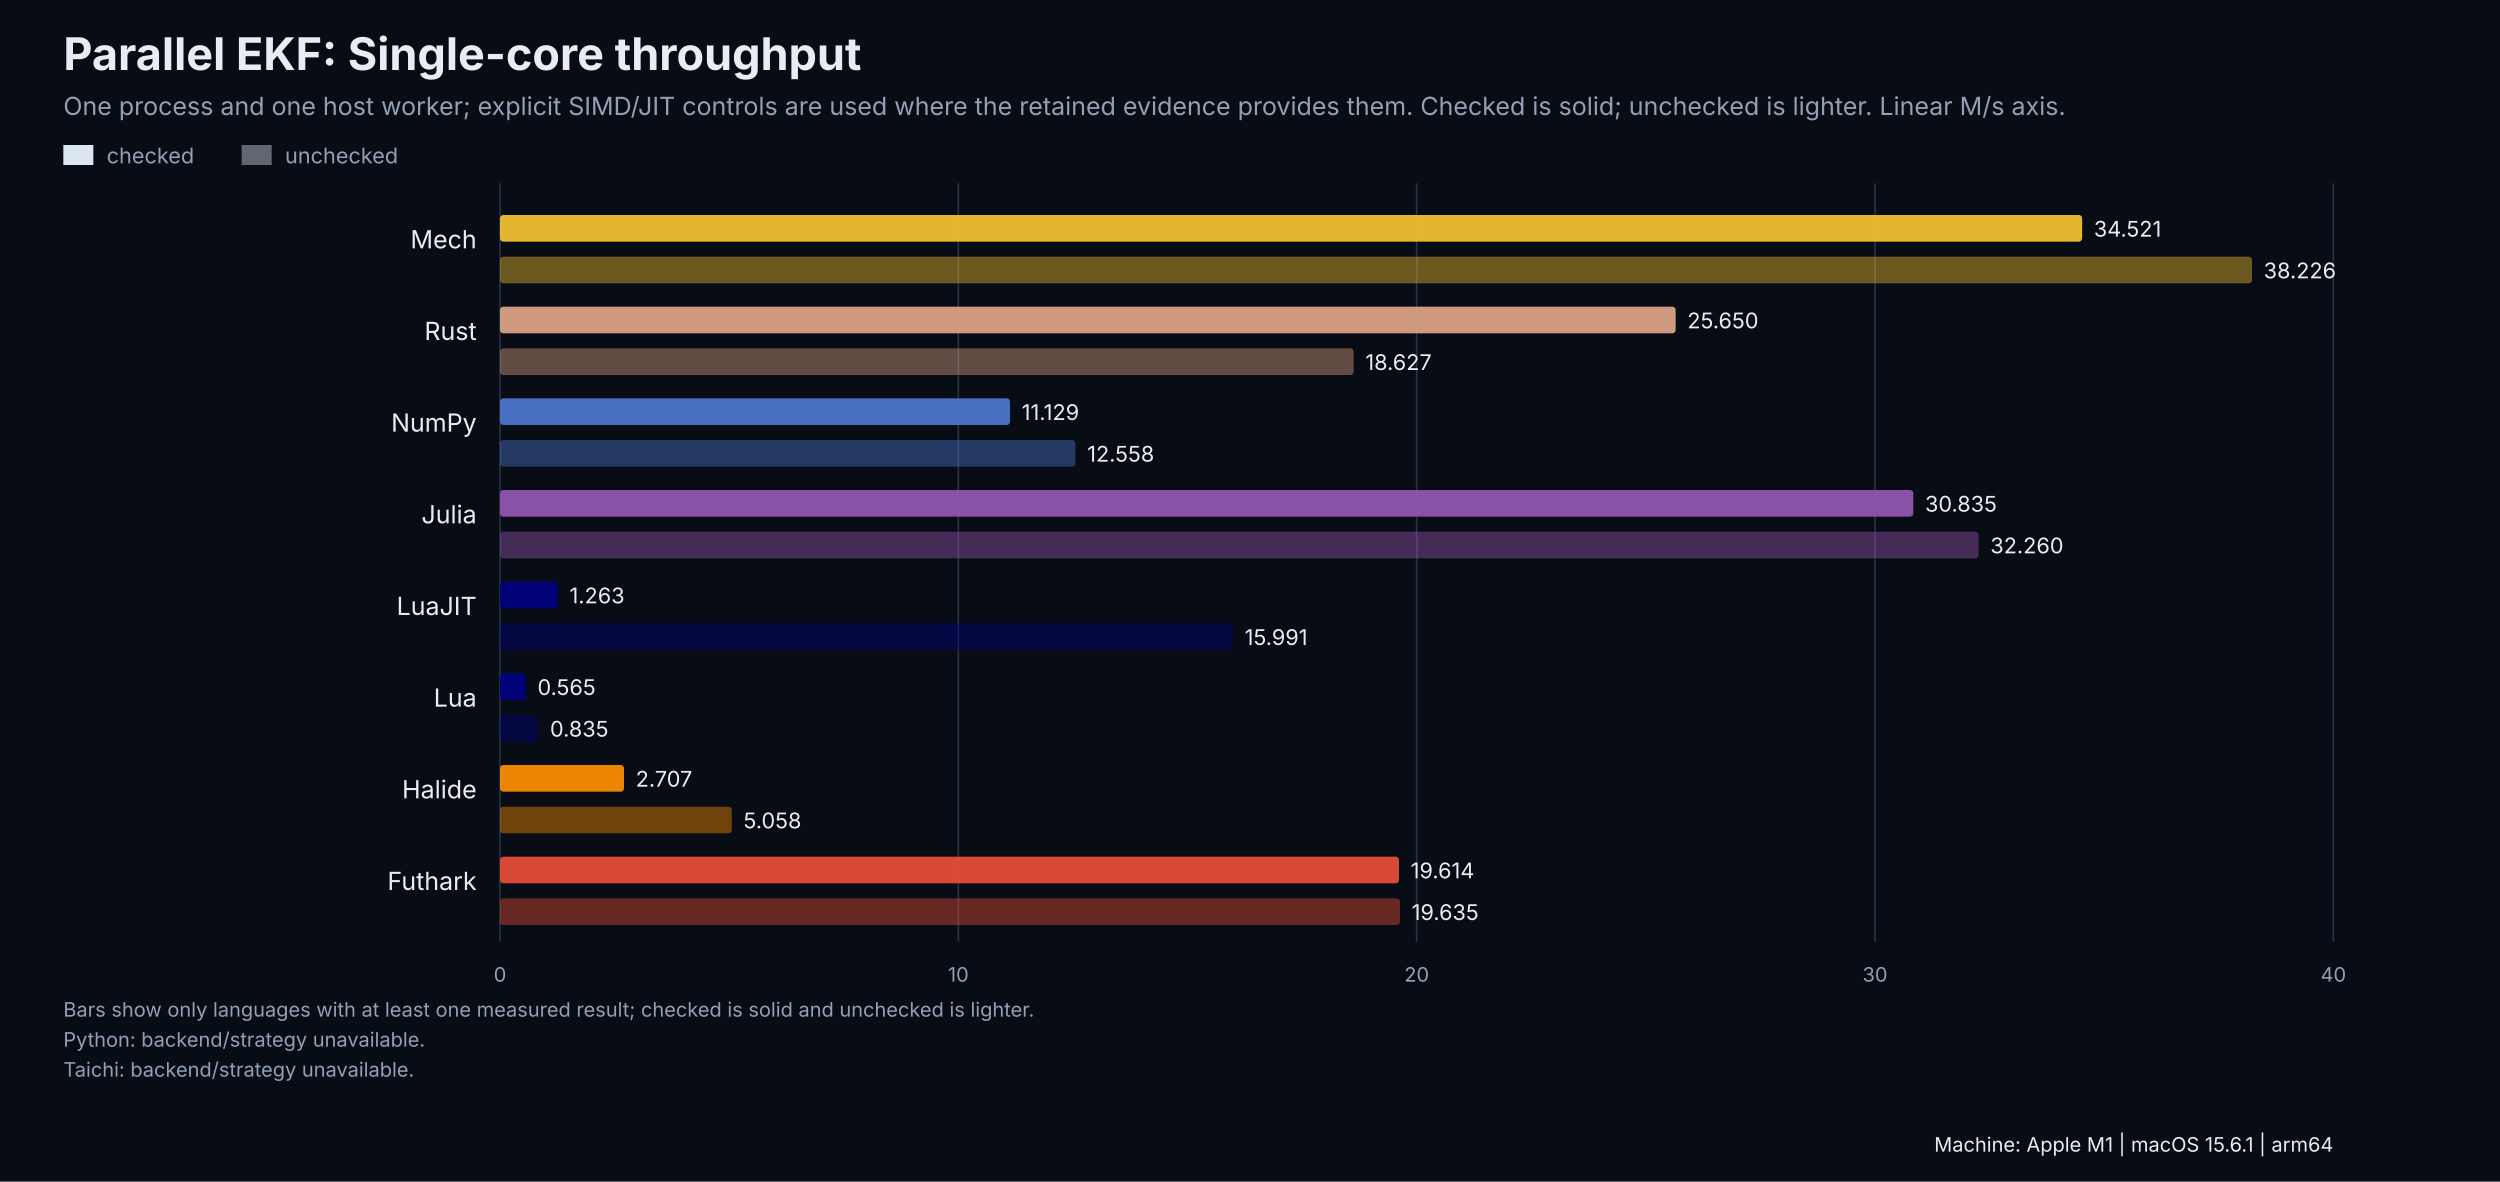
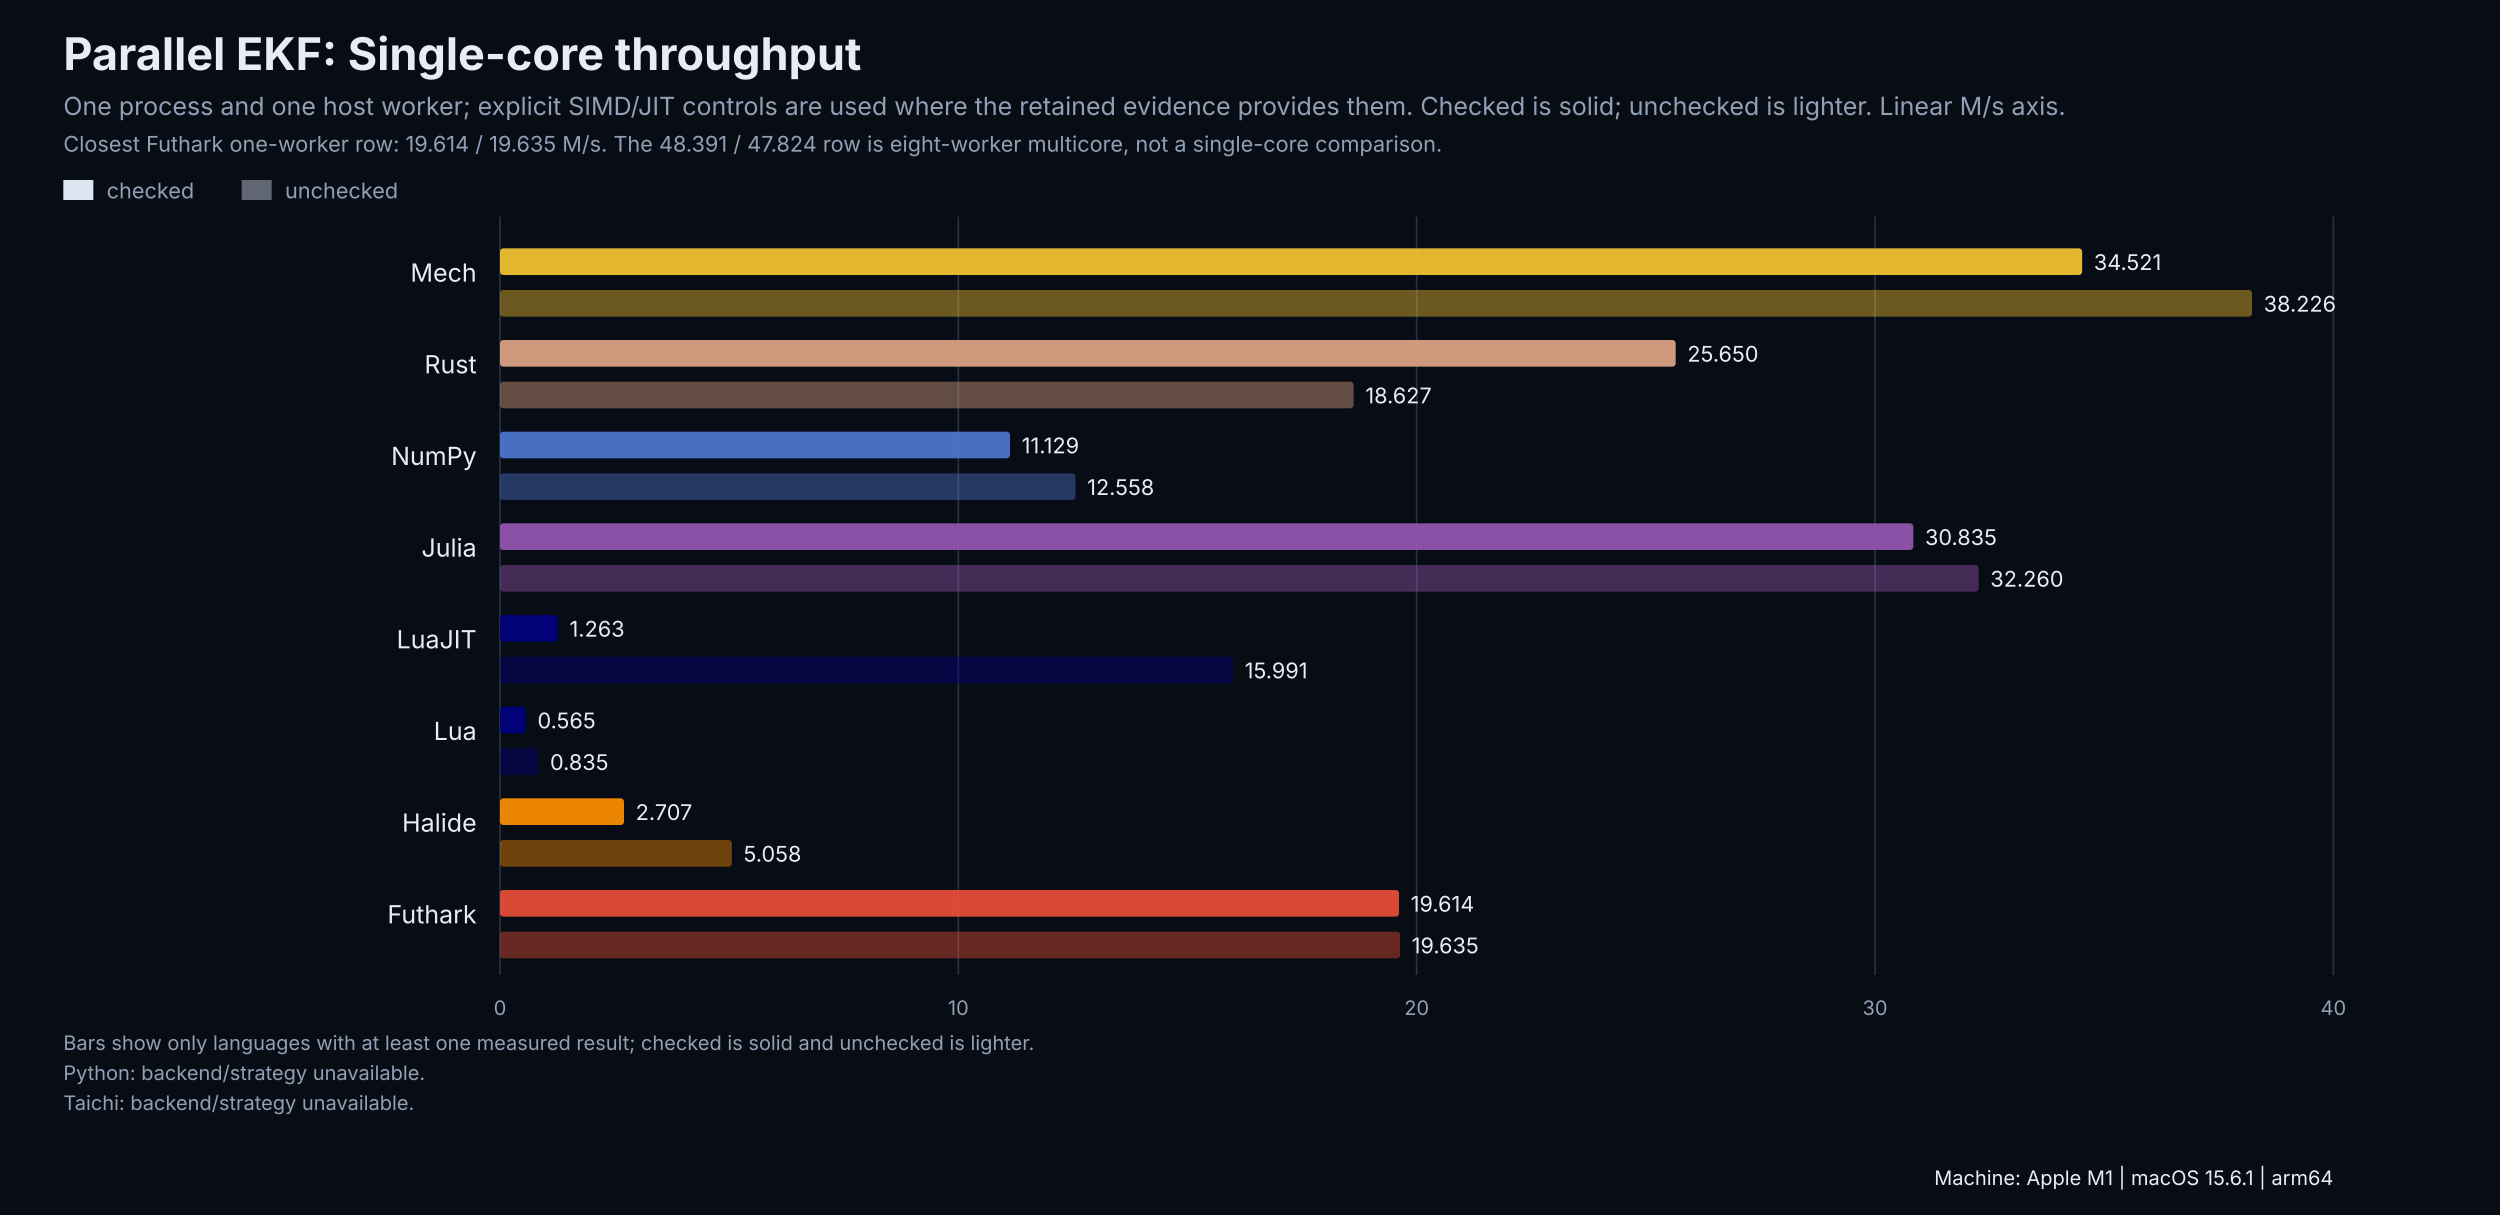
- <svg xmlns="http://www.w3.org/2000/svg" width="1500" height="709" viewBox="0 0 1500 709">
+ <svg xmlns="http://www.w3.org/2000/svg" width="1500" height="729" viewBox="0 0 1500 729">
  <rect width="100%" height="100%" fill="#080c14" />
  <style>text{font-family:-apple-system,BlinkMacSystemFont,"Segoe UI",sans-serif;fill:#e8edf5}.muted{fill:#91a0b5}.grid{stroke:#263246;stroke-width:1}.label{font-size:15px}.value{font-size:13px;font-variant-numeric:tabular-nums}</style>
  <text x="38" y="42" font-size="27" font-weight="700">Parallel EKF: Single-core throughput</text>
  <text x="38" y="69" class="muted" font-size="15">One process and one host worker; explicit SIMD/JIT controls are used where the retained evidence provides them. Checked is solid; unchecked is lighter. Linear M/s axis.</text>
-   <rect x="38" y="87" width="18" height="12" fill="#dce5f2" />
-   <text x="64" y="98" class="muted" font-size="13">checked</text>
-   <rect x="145" y="87" width="18" height="12" fill="#dce5f2" opacity="0.42" />
-   <text x="171" y="98" class="muted" font-size="13">unchecked</text>
-   <line x1="300.0" y1="110" x2="300.0" y2="565" class="grid" />
-   <text x="300.0" y="589" text-anchor="middle" class="muted" font-size="12">0</text>
-   <line x1="575.0" y1="110" x2="575.0" y2="565" class="grid" />
-   <text x="575.0" y="589" text-anchor="middle" class="muted" font-size="12">10</text>
-   <line x1="850.0" y1="110" x2="850.0" y2="565" class="grid" />
-   <text x="850.0" y="589" text-anchor="middle" class="muted" font-size="12">20</text>
-   <line x1="1125.0" y1="110" x2="1125.0" y2="565" class="grid" />
-   <text x="1125.0" y="589" text-anchor="middle" class="muted" font-size="12">30</text>
-   <line x1="1400.0" y1="110" x2="1400.0" y2="565" class="grid" />
-   <text x="1400.0" y="589" text-anchor="middle" class="muted" font-size="12">40</text>
-   <text x="286" y="149" text-anchor="end" class="label">Mech</text>
-   <rect x="300" y="129" width="949.3" height="16" rx="2" fill="#f4c430" opacity="0.92" />
-   <text x="1256.3" y="142" class="value">34.521</text>
-   <rect x="300" y="154" width="1051.2" height="16" rx="2" fill="#f4c430" opacity="0.42" />
-   <text x="1358.2" y="167" class="value">38.226</text>
-   <text x="286" y="204" text-anchor="end" class="label">Rust</text>
-   <rect x="300" y="184" width="705.4" height="16" rx="2" fill="#dea584" opacity="0.92" />
-   <text x="1012.4" y="197" class="value">25.650</text>
-   <rect x="300" y="209" width="512.2" height="16" rx="2" fill="#dea584" opacity="0.42" />
-   <text x="819.2" y="222" class="value">18.627</text>
-   <text x="286" y="259" text-anchor="end" class="label">NumPy</text>
-   <rect x="300" y="239" width="306.0" height="16" rx="2" fill="#4d77cf" opacity="0.92" />
-   <text x="613.0" y="252" class="value">11.129</text>
-   <rect x="300" y="264" width="345.3" height="16" rx="2" fill="#4d77cf" opacity="0.42" />
-   <text x="652.3" y="277" class="value">12.558</text>
-   <text x="286" y="314" text-anchor="end" class="label">Julia</text>
-   <rect x="300" y="294" width="848.0" height="16" rx="2" fill="#9558b2" opacity="0.92" />
-   <text x="1155.0" y="307" class="value">30.835</text>
-   <rect x="300" y="319" width="887.2" height="16" rx="2" fill="#9558b2" opacity="0.42" />
-   <text x="1194.2" y="332" class="value">32.260</text>
-   <text x="286" y="369" text-anchor="end" class="label">LuaJIT</text>
-   <rect x="300" y="349" width="34.7" height="16" rx="2" fill="#000080" opacity="0.92" />
-   <text x="341.7" y="362" class="value">1.263</text>
-   <rect x="300" y="374" width="439.8" height="16" rx="2" fill="#000080" opacity="0.42" />
-   <text x="746.8" y="387" class="value">15.991</text>
-   <text x="286" y="424" text-anchor="end" class="label">Lua</text>
-   <rect x="300" y="404" width="15.5" height="16" rx="2" fill="#000080" opacity="0.92" />
-   <text x="322.5" y="417" class="value">0.565</text>
-   <rect x="300" y="429" width="23.0" height="16" rx="2" fill="#000080" opacity="0.42" />
-   <text x="330.0" y="442" class="value">0.835</text>
-   <text x="286" y="479" text-anchor="end" class="label">Halide</text>
-   <rect x="300" y="459" width="74.4" height="16" rx="2" fill="#ff8f00" opacity="0.92" />
-   <text x="381.4" y="472" class="value">2.707</text>
-   <rect x="300" y="484" width="139.1" height="16" rx="2" fill="#ff8f00" opacity="0.42" />
-   <text x="446.1" y="497" class="value">5.058</text>
-   <text x="286" y="534" text-anchor="end" class="label">Futhark</text>
-   <rect x="300" y="514" width="539.4" height="16" rx="2" fill="#e94f37" opacity="0.92" />
-   <text x="846.4" y="527" class="value">19.614</text>
-   <rect x="300" y="539" width="540.0" height="16" rx="2" fill="#e94f37" opacity="0.42" />
-   <text x="847.0" y="552" class="value">19.635</text>
-   <text x="38" y="610" class="muted" font-size="12">Bars show only languages with at least one measured result; checked is solid and unchecked is lighter.</text>
-   <text x="38" y="628" class="muted" font-size="12">Python: backend/strategy unavailable.</text>
-   <text x="38" y="646" class="muted" font-size="12">Taichi: backend/strategy unavailable.</text>
-   <text x="1400" y="691" text-anchor="end" fill="#91a0b5" font-size="12">Machine: Apple M1 | macOS 15.6.1 | arm64</text>
+   <text x="38" y="91" class="muted" font-size="13">Closest Futhark one-worker row: 19.614 / 19.635 M/s. The 48.391 / 47.824 row is eight-worker multicore, not a single-core comparison.</text>
+   <rect x="38" y="108" width="18" height="12" fill="#dce5f2" />
+   <text x="64" y="119" class="muted" font-size="13">checked</text>
+   <rect x="145" y="108" width="18" height="12" fill="#dce5f2" opacity="0.42" />
+   <text x="171" y="119" class="muted" font-size="13">unchecked</text>
+   <line x1="300.0" y1="130" x2="300.0" y2="585" class="grid" />
+   <text x="300.0" y="609" text-anchor="middle" class="muted" font-size="12">0</text>
+   <line x1="575.0" y1="130" x2="575.0" y2="585" class="grid" />
+   <text x="575.0" y="609" text-anchor="middle" class="muted" font-size="12">10</text>
+   <line x1="850.0" y1="130" x2="850.0" y2="585" class="grid" />
+   <text x="850.0" y="609" text-anchor="middle" class="muted" font-size="12">20</text>
+   <line x1="1125.0" y1="130" x2="1125.0" y2="585" class="grid" />
+   <text x="1125.0" y="609" text-anchor="middle" class="muted" font-size="12">30</text>
+   <line x1="1400.0" y1="130" x2="1400.0" y2="585" class="grid" />
+   <text x="1400.0" y="609" text-anchor="middle" class="muted" font-size="12">40</text>
+   <text x="286" y="169" text-anchor="end" class="label">Mech</text>
+   <rect x="300" y="149" width="949.3" height="16" rx="2" fill="#f4c430" opacity="0.92" />
+   <text x="1256.3" y="162" class="value">34.521</text>
+   <rect x="300" y="174" width="1051.2" height="16" rx="2" fill="#f4c430" opacity="0.42" />
+   <text x="1358.2" y="187" class="value">38.226</text>
+   <text x="286" y="224" text-anchor="end" class="label">Rust</text>
+   <rect x="300" y="204" width="705.4" height="16" rx="2" fill="#dea584" opacity="0.92" />
+   <text x="1012.4" y="217" class="value">25.650</text>
+   <rect x="300" y="229" width="512.2" height="16" rx="2" fill="#dea584" opacity="0.42" />
+   <text x="819.2" y="242" class="value">18.627</text>
+   <text x="286" y="279" text-anchor="end" class="label">NumPy</text>
+   <rect x="300" y="259" width="306.0" height="16" rx="2" fill="#4d77cf" opacity="0.92" />
+   <text x="613.0" y="272" class="value">11.129</text>
+   <rect x="300" y="284" width="345.3" height="16" rx="2" fill="#4d77cf" opacity="0.42" />
+   <text x="652.3" y="297" class="value">12.558</text>
+   <text x="286" y="334" text-anchor="end" class="label">Julia</text>
+   <rect x="300" y="314" width="848.0" height="16" rx="2" fill="#9558b2" opacity="0.92" />
+   <text x="1155.0" y="327" class="value">30.835</text>
+   <rect x="300" y="339" width="887.2" height="16" rx="2" fill="#9558b2" opacity="0.42" />
+   <text x="1194.2" y="352" class="value">32.260</text>
+   <text x="286" y="389" text-anchor="end" class="label">LuaJIT</text>
+   <rect x="300" y="369" width="34.7" height="16" rx="2" fill="#000080" opacity="0.92" />
+   <text x="341.7" y="382" class="value">1.263</text>
+   <rect x="300" y="394" width="439.8" height="16" rx="2" fill="#000080" opacity="0.42" />
+   <text x="746.8" y="407" class="value">15.991</text>
+   <text x="286" y="444" text-anchor="end" class="label">Lua</text>
+   <rect x="300" y="424" width="15.5" height="16" rx="2" fill="#000080" opacity="0.92" />
+   <text x="322.5" y="437" class="value">0.565</text>
+   <rect x="300" y="449" width="23.0" height="16" rx="2" fill="#000080" opacity="0.42" />
+   <text x="330.0" y="462" class="value">0.835</text>
+   <text x="286" y="499" text-anchor="end" class="label">Halide</text>
+   <rect x="300" y="479" width="74.4" height="16" rx="2" fill="#ff8f00" opacity="0.92" />
+   <text x="381.4" y="492" class="value">2.707</text>
+   <rect x="300" y="504" width="139.1" height="16" rx="2" fill="#ff8f00" opacity="0.42" />
+   <text x="446.1" y="517" class="value">5.058</text>
+   <text x="286" y="554" text-anchor="end" class="label">Futhark</text>
+   <rect x="300" y="534" width="539.4" height="16" rx="2" fill="#e94f37" opacity="0.92" />
+   <text x="846.4" y="547" class="value">19.614</text>
+   <rect x="300" y="559" width="540.0" height="16" rx="2" fill="#e94f37" opacity="0.42" />
+   <text x="847.0" y="572" class="value">19.635</text>
+   <text x="38" y="630" class="muted" font-size="12">Bars show only languages with at least one measured result; checked is solid and unchecked is lighter.</text>
+   <text x="38" y="648" class="muted" font-size="12">Python: backend/strategy unavailable.</text>
+   <text x="38" y="666" class="muted" font-size="12">Taichi: backend/strategy unavailable.</text>
+   <text x="1400" y="711" text-anchor="end" fill="#91a0b5" font-size="12">Machine: Apple M1 | macOS 15.6.1 | arm64</text>
</svg>
